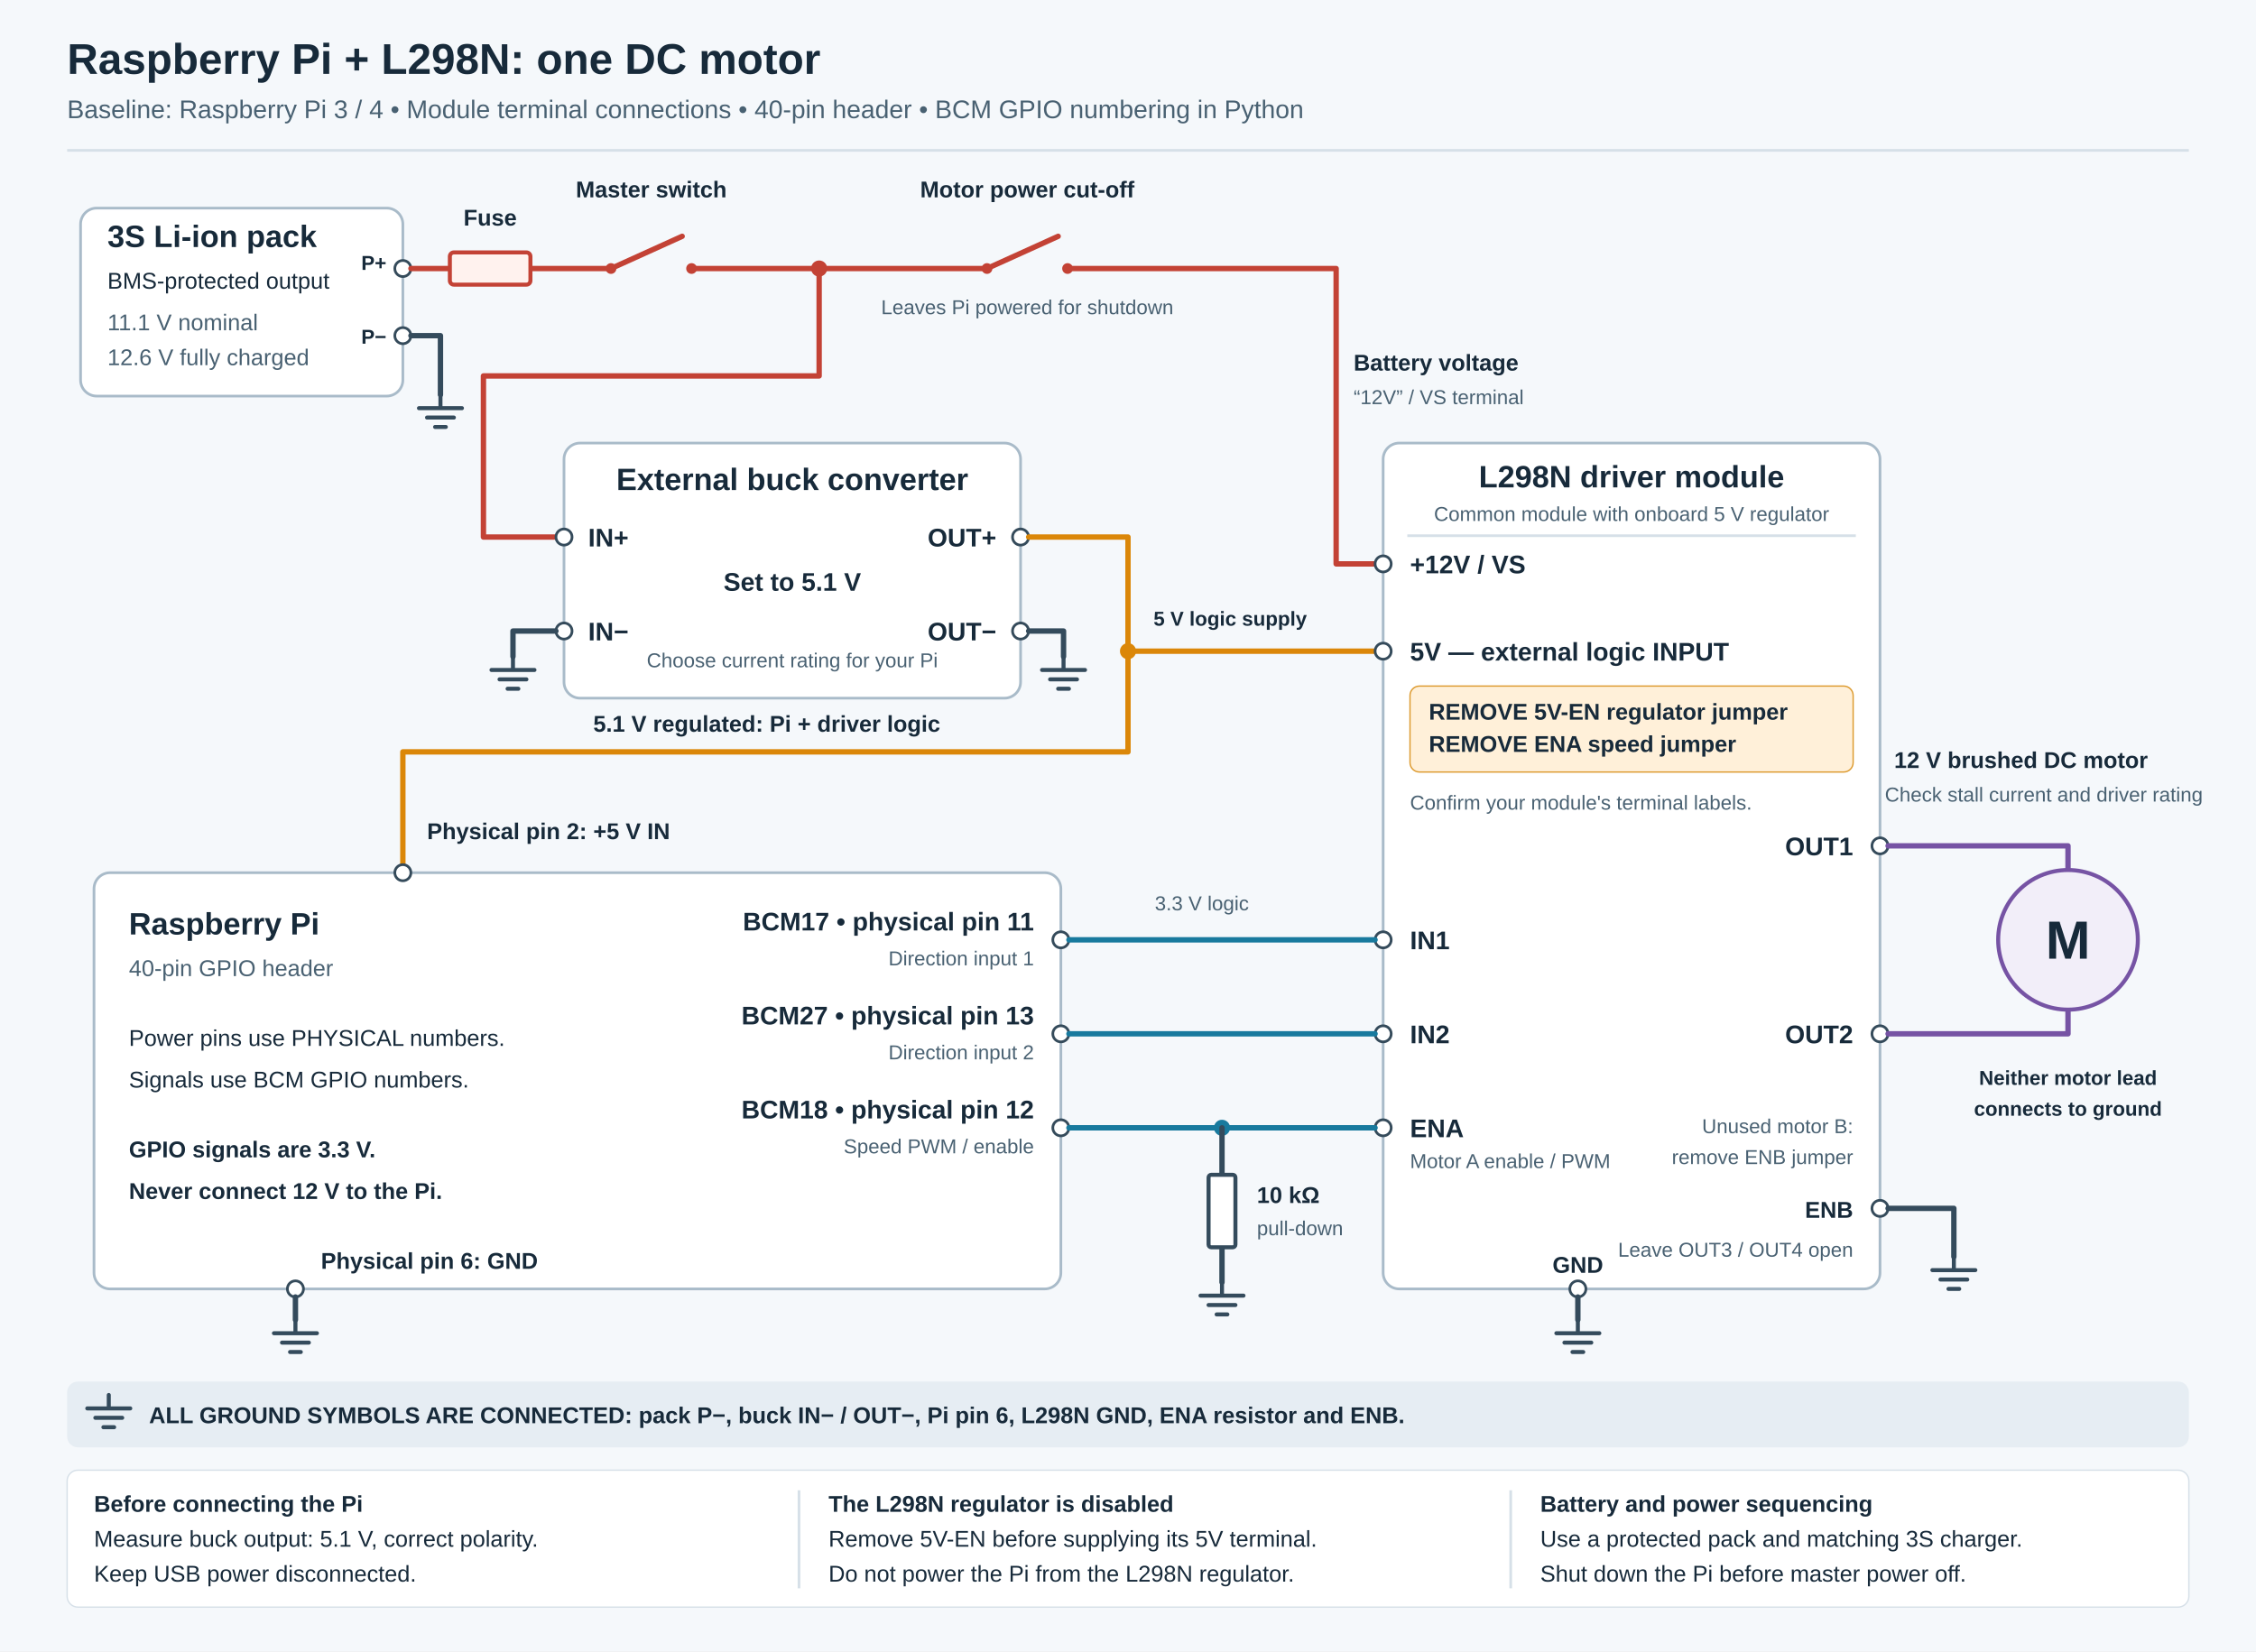
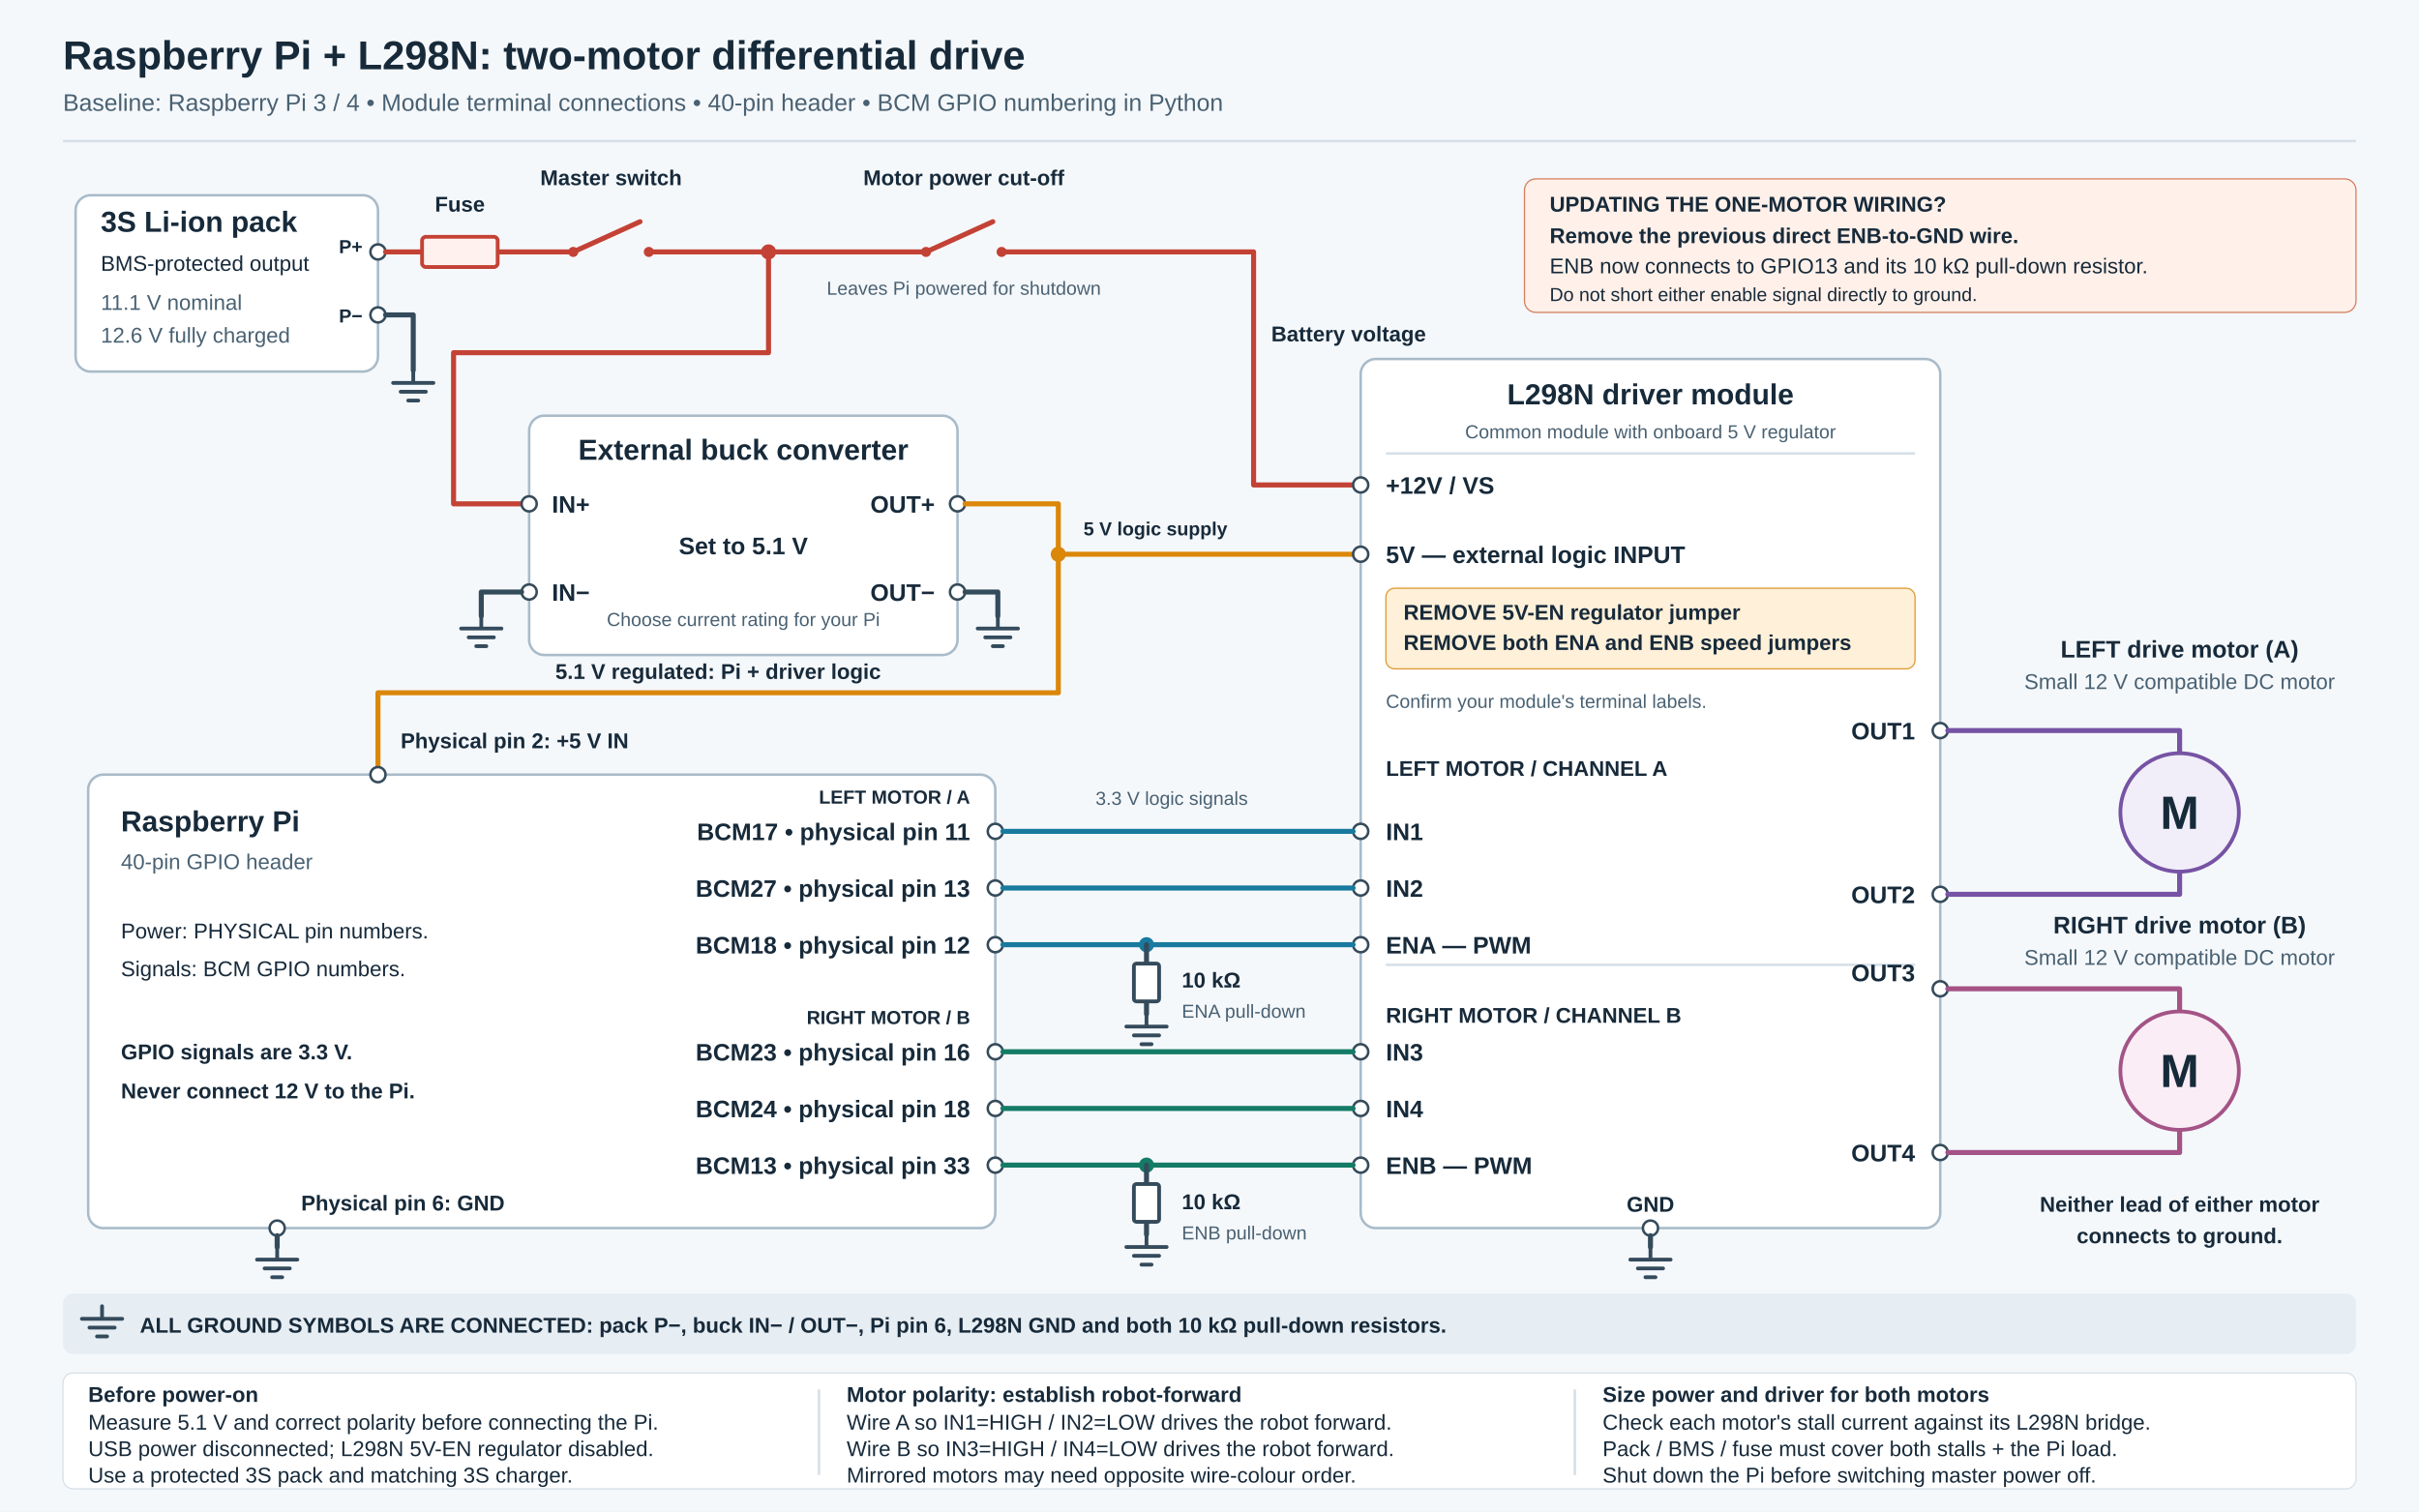
- <svg xmlns="http://www.w3.org/2000/svg" width="1680" height="1230" viewBox="0 0 1680 1230" role="img" aria-labelledby="title desc">
+ <svg xmlns="http://www.w3.org/2000/svg" width="1920" height="1200" viewBox="0 0 1920 1200" role="img" aria-labelledby="title desc">
  <defs>
    <style>
      text { font-family: Arial, Helvetica, sans-serif; fill: #172a3a; }
      .title { font-size: 32px; font-weight: 700; }
      .subtitle { font-size: 19px; fill: #496172; }
      .heading { font-size: 23px; font-weight: 700; }
      .label { font-size: 19px; }
      .small { font-size: 17px; }
      .tiny { font-size: 15px; }
      .bold { font-weight: 700; }
      .muted { fill: #496172; }
      .box { fill: #ffffff; stroke: #a9bbc9; stroke-width: 2; }
      .terminal { fill: white; stroke: #354b5b; stroke-width: 2; }
      .wire { fill: none; stroke-linecap: round; stroke-linejoin: round; stroke-width: 4; }
      .battery { stroke: #c34235; }
      .five { stroke: #db8709; }
      .ground { stroke: #344b5c; }
-       .signal { stroke: #187a9e; }
-       .motor { stroke: #7653a4; }
+       .signalA { stroke: #187a9e; }
+       .signalB { stroke: #147c66; }
+       .motorA { stroke: #7653a4; }
+       .motorB { stroke: #a45386; }
    </style>
    <g id="gnd" fill="none" stroke="#344b5c" stroke-width="3" stroke-linecap="round">
      <path d="M0 0 V10 M-16 10 H16 M-10 17 H10 M-4 24 H4" />
    </g>
  </defs>
-   <rect width="1680" height="1230" fill="#f5f8fb" />
-   <text x="50" y="55" class="title">Raspberry Pi + L298N: one DC motor</text>
+   <rect width="1920" height="1200" fill="#f5f8fb" />
+   <text x="50" y="55" class="title">Raspberry Pi + L298N: two-motor differential drive</text>
  <text x="50" y="88" class="subtitle">Baseline: Raspberry Pi 3 / 4 • Module terminal connections • 40-pin header • BCM GPIO numbering in Python</text>
-   <path d="M50 112 H1630" stroke="#d6e0e8" stroke-width="2" />
+   <path d="M50 112 H1870" stroke="#d6e0e8" stroke-width="2" />
  <rect x="60" y="155" width="240" height="140" rx="12" class="box" />
  <text x="80" y="184" class="heading">3S Li-ion pack</text>
  <text x="80" y="215" class="small">BMS-protected output</text>
  <text x="80" y="246" class="small muted">11.1 V nominal</text>
  <text x="80" y="272" class="small muted">12.6 V fully charged</text>
  <text x="269" y="201" class="tiny bold">P+</text>
  <text x="269" y="256" class="tiny bold">P−</text>
  <circle cx="300" cy="200" r="6" class="terminal" />
  <circle cx="300" cy="250" r="6" class="terminal" />
-   <path d="M306 200 H335 M395 200 H455 M515 200 H735 M795 200 H995 V420 H1030" class="wire battery" />
+   <path d="M306 200 H335 M395 200 H455 M515 200 H735 M795 200 H995 V385 H1080" class="wire battery" />
  <rect x="335" y="188" width="60" height="24" rx="3" fill="#fff2ee" stroke="#c34235" stroke-width="3" />
  <text x="365" y="168" text-anchor="middle" class="small bold">Fuse</text>
  <path d="M455 200 L508 176" class="wire battery" />
  <circle cx="455" cy="200" r="4" fill="#c34235" />
  <circle cx="515" cy="200" r="4" fill="#c34235" />
  <text x="485" y="147" text-anchor="middle" class="small bold">Master switch</text>
  <path d="M735 200 L788 176" class="wire battery" />
  <circle cx="735" cy="200" r="4" fill="#c34235" />
  <circle cx="795" cy="200" r="4" fill="#c34235" />
  <text x="765" y="147" text-anchor="middle" class="small bold">Motor power cut-off</text>
  <text x="765" y="234" text-anchor="middle" class="tiny muted">Leaves Pi powered for shutdown</text>
-   <text x="1008" y="276" class="small bold" fill="#c34235">Battery voltage</text>
-   <text x="1008" y="301" class="tiny muted">“12V” / VS terminal</text>
+   <text x="1009" y="271" class="small bold">Battery voltage</text>
  <path d="M610 200 V280 H360 V400 H420" class="wire battery" />
  <circle cx="610" cy="200" r="6" fill="#c34235" />
  <path d="M306 250 H328 V294" class="wire ground" />
  <use href="#gnd" x="328" y="294" />
+   <rect x="1210" y="142" width="660" height="106" rx="9" fill="#fff0e9" stroke="#d57f5e" />
+   <text x="1230" y="168" class="small bold">UPDATING THE ONE-MOTOR WIRING?</text>
+   <text x="1230" y="193" class="small bold">Remove the previous direct ENB-to-GND wire.</text>
+   <text x="1230" y="217" class="small">ENB now connects to GPIO13 and its 10 kΩ pull-down resistor.</text>
+   <text x="1230" y="239" class="tiny">Do not short either enable signal directly to ground.</text>
  <rect x="420" y="330" width="340" height="190" rx="12" class="box" />
  <text x="590" y="365" text-anchor="middle" class="heading">External buck converter</text>
  <text x="438" y="407" class="label bold">IN+</text>
  <text x="438" y="477" class="label bold">IN−</text>
  <text x="742" y="407" text-anchor="end" class="label bold">OUT+</text>
  <text x="742" y="477" text-anchor="end" class="label bold">OUT−</text>
  <text x="590" y="440" text-anchor="middle" class="label bold">Set to 5.1 V</text>
  <text x="590" y="497" text-anchor="middle" class="tiny muted">Choose current rating for your Pi</text>
  <circle cx="420" cy="400" r="6" class="terminal" />
  <circle cx="420" cy="470" r="6" class="terminal" />
  <circle cx="760" cy="400" r="6" class="terminal" />
  <circle cx="760" cy="470" r="6" class="terminal" />
  <path d="M414 470 H382 V489" class="wire ground" />
  <use href="#gnd" x="382" y="489" />
  <path d="M766 470 H792 V489" class="wire ground" />
  <use href="#gnd" x="792" y="489" />
-   <path d="M766 400 H840 V560 H300 V650 M840 485 H1030" class="wire five" />
-   <circle cx="840" cy="485" r="6" fill="#db8709" />
-   <text x="571" y="545" text-anchor="middle" class="small bold">5.1 V regulated: Pi + driver logic</text>
-   <text x="859" y="466" class="tiny bold">5 V logic supply</text>
-   <text x="318" y="625" class="small bold">Physical pin 2: +5 V IN</text>
-   <rect x="1030" y="330" width="370" height="630" rx="12" class="box" />
-   <text x="1215" y="363" text-anchor="middle" class="heading">L298N driver module</text>
-   <text x="1215" y="388" text-anchor="middle" class="tiny muted">Common module with onboard 5 V regulator</text>
-   <path d="M1048 399 H1382" stroke="#d6e0e8" stroke-width="2" />
-   <circle cx="1030" cy="420" r="6" class="terminal" />
-   <circle cx="1030" cy="485" r="6" class="terminal" />
-   <text x="1050" y="427" class="label bold">+12V / VS</text>
-   <text x="1050" y="492" class="label bold">5V — external logic INPUT</text>
-   <rect x="1050" y="511" width="330" height="64" rx="7" fill="#fff0d9" stroke="#dd9b30" />
-   <text x="1064" y="536" class="small bold">REMOVE 5V-EN regulator jumper</text>
-   <text x="1064" y="560" class="small bold">REMOVE ENA speed jumper</text>
-   <text x="1050" y="603" class="tiny muted">Confirm your module's terminal labels.</text>
-   <circle cx="1030" cy="700" r="6" class="terminal" />
-   <circle cx="1030" cy="770" r="6" class="terminal" />
-   <circle cx="1030" cy="840" r="6" class="terminal" />
-   <text x="1050" y="707" class="label bold">IN1</text>
-   <text x="1050" y="777" class="label bold">IN2</text>
-   <text x="1050" y="847" class="label bold">ENA</text>
-   <text x="1050" y="870" class="tiny muted">Motor A enable / PWM</text>
-   <circle cx="1400" cy="630" r="6" class="terminal" />
-   <circle cx="1400" cy="770" r="6" class="terminal" />
-   <text x="1380" y="637" text-anchor="end" class="label bold">OUT1</text>
-   <text x="1380" y="777" text-anchor="end" class="label bold">OUT2</text>
-   <text x="1380" y="844" text-anchor="end" class="tiny muted">Unused motor B:</text>
-   <text x="1380" y="867" text-anchor="end" class="tiny muted">remove ENB jumper</text>
-   <text x="1380" y="907" text-anchor="end" class="small bold">ENB</text>
-   <circle cx="1400" cy="900" r="6" class="terminal" />
-   <path d="M1406 900 H1455 V936" class="wire ground" />
-   <use href="#gnd" x="1455" y="936" />
-   <text x="1380" y="936" text-anchor="end" class="tiny muted">Leave OUT3 / OUT4 open</text>
-   <text x="1175" y="948" text-anchor="middle" class="small bold">GND</text>
-   <circle cx="1175" cy="960" r="6" class="terminal" />
-   <path d="M1175 966 V983" class="wire ground" />
-   <use href="#gnd" x="1175" y="983" />
-   <path d="M1406 630 H1540 V648 M1406 770 H1540 V752" class="wire motor" />
-   <circle cx="1540" cy="700" r="52" fill="#f2eef9" stroke="#7653a4" stroke-width="3" />
-   <text x="1540" y="714" text-anchor="middle" font-size="40" font-weight="700" fill="#7653a4">M</text>
-   <text x="1505" y="572" text-anchor="middle" class="small bold">12 V brushed DC motor</text>
-   <text x="1522" y="597" text-anchor="middle" class="tiny muted">Check stall current and driver rating</text>
-   <text x="1540" y="808" text-anchor="middle" class="tiny bold">Neither motor lead</text>
-   <text x="1540" y="831" text-anchor="middle" class="tiny bold">connects to ground</text>
-   <rect x="70" y="650" width="720" height="310" rx="12" class="box" />
-   <circle cx="300" cy="650" r="6" class="terminal" />
-   <text x="96" y="696" class="heading">Raspberry Pi</text>
-   <text x="96" y="727" class="small muted">40-pin GPIO header</text>
-   <text x="96" y="779" class="small">Power pins use PHYSICAL numbers.</text>
-   <text x="96" y="810" class="small">Signals use BCM GPIO numbers.</text>
-   <text x="96" y="862" class="small bold">GPIO signals are 3.3 V.</text>
-   <text x="96" y="893" class="small bold">Never connect 12 V to the Pi.</text>
-   <text x="770" y="693" text-anchor="end" class="label bold">BCM17 • physical pin 11</text>
-   <text x="770" y="719" text-anchor="end" class="tiny muted">Direction input 1</text>
-   <text x="770" y="763" text-anchor="end" class="label bold">BCM27 • physical pin 13</text>
-   <text x="770" y="789" text-anchor="end" class="tiny muted">Direction input 2</text>
-   <text x="770" y="833" text-anchor="end" class="label bold">BCM18 • physical pin 12</text>
-   <text x="770" y="859" text-anchor="end" class="tiny muted">Speed PWM / enable</text>
-   <circle cx="790" cy="700" r="6" class="terminal" />
-   <circle cx="790" cy="770" r="6" class="terminal" />
-   <circle cx="790" cy="840" r="6" class="terminal" />
-   <path d="M796 700 H1024 M796 770 H1024 M796 840 H1024" class="wire signal" />
-   <text x="895" y="678" text-anchor="middle" class="tiny muted">3.3 V logic</text>
-   <text x="239" y="945" class="small bold">Physical pin 6: GND</text>
-   <circle cx="220" cy="960" r="6" class="terminal" />
-   <path d="M220 966 V983" class="wire ground" />
-   <use href="#gnd" x="220" y="983" />
-   <circle cx="910" cy="840" r="6" fill="#187a9e" />
-   <path d="M910 840 V875 M910 929 V955" class="wire ground" />
-   <rect x="900" y="875" width="20" height="54" rx="2" fill="white" stroke="#344b5c" stroke-width="3" />
-   <text x="936" y="896" class="small bold">10 kΩ</text>
-   <text x="936" y="920" class="tiny muted">pull-down</text>
-   <use href="#gnd" x="910" y="955" />
-   <rect x="50" y="1029" width="1580" height="49" rx="8" fill="#e6edf3" />
-   <use href="#gnd" x="81" y="1039" />
-   <text x="111" y="1060" class="small bold">ALL GROUND SYMBOLS ARE CONNECTED: pack P−, buck IN− / OUT−, Pi pin 6, L298N GND, ENA resistor and ENB.</text>
-   <rect x="50" y="1095" width="1580" height="102" rx="8" fill="#fff" stroke="#d6e0e8" />
-   <text x="70" y="1126" class="small bold">Before connecting the Pi</text>
-   <text x="70" y="1152" class="small">Measure buck output: 5.1 V, correct polarity.</text>
-   <text x="70" y="1178" class="small">Keep USB power disconnected.</text>
-   <path d="M595 1110 V1183 M1125 1110 V1183" stroke="#d6e0e8" stroke-width="2" />
-   <text x="617" y="1126" class="small bold">The L298N regulator is disabled</text>
-   <text x="617" y="1152" class="small">Remove 5V-EN before supplying its 5V terminal.</text>
-   <text x="617" y="1178" class="small">Do not power the Pi from the L298N regulator.</text>
-   <text x="1147" y="1126" class="small bold">Battery and power sequencing</text>
-   <text x="1147" y="1152" class="small">Use a protected pack and matching 3S charger.</text>
-   <text x="1147" y="1178" class="small">Shut down the Pi before master power off.</text>
+   <path d="M766 400 H840 V550 H300 V615 M840 440 H1080" class="wire five" />
+   <circle cx="840" cy="440" r="6" fill="#db8709" />
+   <text x="570" y="539" text-anchor="middle" class="small bold">5.1 V regulated: Pi + driver logic</text>
+   <text x="860" y="425" class="tiny bold">5 V logic supply</text>
+   <text x="318" y="594" class="small bold">Physical pin 2: +5 V IN</text>
+   <rect x="1080" y="285" width="460" height="690" rx="12" class="box" />
+   <text x="1310" y="321" text-anchor="middle" class="heading">L298N driver module</text>
+   <text x="1310" y="348" text-anchor="middle" class="tiny muted">Common module with onboard 5 V regulator</text>
+   <path d="M1100 360 H1520" stroke="#d6e0e8" stroke-width="2" />
+   <circle cx="1080" cy="385" r="6" class="terminal" />
+   <circle cx="1080" cy="440" r="6" class="terminal" />
+   <text x="1100" y="392" class="label bold">+12V / VS</text>
+   <text x="1100" y="447" class="label bold">5V — external logic INPUT</text>
+   <rect x="1100" y="467" width="420" height="64" rx="7" fill="#fff0d9" stroke="#dd9b30" />
+   <text x="1114" y="492" class="small bold">REMOVE 5V-EN regulator jumper</text>
+   <text x="1114" y="516" class="small bold">REMOVE both ENA and ENB speed jumpers</text>
+   <text x="1100" y="562" class="tiny muted">Confirm your module's terminal labels.</text>
+   <text x="1100" y="616" class="small bold">LEFT MOTOR / CHANNEL A</text>
+   <circle cx="1080" cy="660" r="6" class="terminal" />
+   <circle cx="1080" cy="705" r="6" class="terminal" />
+   <circle cx="1080" cy="750" r="6" class="terminal" />
+   <text x="1100" y="667" class="label bold">IN1</text>
+   <text x="1100" y="712" class="label bold">IN2</text>
+   <text x="1100" y="757" class="label bold">ENA — PWM</text>
+   <path d="M1100 766 H1520" stroke="#d6e0e8" stroke-width="2" />
+   <text x="1100" y="812" class="small bold">RIGHT MOTOR / CHANNEL B</text>
+   <circle cx="1080" cy="835" r="6" class="terminal" />
+   <circle cx="1080" cy="880" r="6" class="terminal" />
+   <circle cx="1080" cy="925" r="6" class="terminal" />
+   <text x="1100" y="842" class="label bold">IN3</text>
+   <text x="1100" y="887" class="label bold">IN4</text>
+   <text x="1100" y="932" class="label bold">ENB — PWM</text>
+   <circle cx="1540" cy="580" r="6" class="terminal" />
+   <circle cx="1540" cy="710" r="6" class="terminal" />
+   <circle cx="1540" cy="785" r="6" class="terminal" />
+   <circle cx="1540" cy="915" r="6" class="terminal" />
+   <text x="1520" y="587" text-anchor="end" class="label bold">OUT1</text>
+   <text x="1520" y="717" text-anchor="end" class="label bold">OUT2</text>
+   <text x="1520" y="779" text-anchor="end" class="label bold">OUT3</text>
+   <text x="1520" y="922" text-anchor="end" class="label bold">OUT4</text>
+   <text x="1310" y="962" text-anchor="middle" class="small bold">GND</text>
+   <circle cx="1310" cy="975" r="6" class="terminal" />
+   <path d="M1310 981 V990" class="wire ground" />
+   <use href="#gnd" x="1310" y="990" />
+   <path d="M1546 580 H1730 V598 M1546 710 H1730 V692" class="wire motorA" />
+   <circle cx="1730" cy="645" r="47" fill="#f2eef9" stroke="#7653a4" stroke-width="3" />
+   <text x="1730" y="658" text-anchor="middle" font-size="37" font-weight="700">M</text>
+   <text x="1730" y="522" text-anchor="middle" class="label bold">LEFT drive motor (A)</text>
+   <text x="1730" y="547" text-anchor="middle" class="small muted">Small 12 V compatible DC motor</text>
+   <path d="M1546 785 H1730 V803 M1546 915 H1730 V897" class="wire motorB" />
+   <circle cx="1730" cy="850" r="47" fill="#faedf5" stroke="#a45386" stroke-width="3" />
+   <text x="1730" y="863" text-anchor="middle" font-size="37" font-weight="700">M</text>
+   <text x="1730" y="741" text-anchor="middle" class="label bold">RIGHT drive motor (B)</text>
+   <text x="1730" y="766" text-anchor="middle" class="small muted">Small 12 V compatible DC motor</text>
+   <text x="1730" y="962" text-anchor="middle" class="small bold">Neither lead of either motor</text>
+   <text x="1730" y="987" text-anchor="middle" class="small bold">connects to ground.</text>
+   <rect x="70" y="615" width="720" height="360" rx="12" class="box" />
+   <circle cx="300" cy="615" r="6" class="terminal" />
+   <text x="96" y="660" class="heading">Raspberry Pi</text>
+   <text x="96" y="690" class="small muted">40-pin GPIO header</text>
+   <text x="96" y="745" class="small">Power: PHYSICAL pin numbers.</text>
+   <text x="96" y="775" class="small">Signals: BCM GPIO numbers.</text>
+   <text x="96" y="841" class="small bold">GPIO signals are 3.3 V.</text>
+   <text x="96" y="872" class="small bold">Never connect 12 V to the Pi.</text>
+   <text x="770" y="638" text-anchor="end" class="tiny bold">LEFT MOTOR / A</text>
+   <text x="770" y="667" text-anchor="end" class="label bold">BCM17 • physical pin 11</text>
+   <text x="770" y="712" text-anchor="end" class="label bold">BCM27 • physical pin 13</text>
+   <text x="770" y="757" text-anchor="end" class="label bold">BCM18 • physical pin 12</text>
+   <text x="770" y="813" text-anchor="end" class="tiny bold">RIGHT MOTOR / B</text>
+   <text x="770" y="842" text-anchor="end" class="label bold">BCM23 • physical pin 16</text>
+   <text x="770" y="887" text-anchor="end" class="label bold">BCM24 • physical pin 18</text>
+   <text x="770" y="932" text-anchor="end" class="label bold">BCM13 • physical pin 33</text>
+   <circle cx="790" cy="660" r="6" class="terminal" />
+   <circle cx="790" cy="705" r="6" class="terminal" />
+   <circle cx="790" cy="750" r="6" class="terminal" />
+   <circle cx="790" cy="835" r="6" class="terminal" />
+   <circle cx="790" cy="880" r="6" class="terminal" />
+   <circle cx="790" cy="925" r="6" class="terminal" />
+   <path d="M796 660 H1074 M796 705 H1074 M796 750 H1074" class="wire signalA" />
+   <path d="M796 835 H1074 M796 880 H1074 M796 925 H1074" class="wire signalB" />
+   <text x="930" y="639" text-anchor="middle" class="tiny muted">3.3 V logic signals</text>
+   <text x="239" y="961" class="small bold">Physical pin 6: GND</text>
+   <circle cx="220" cy="975" r="6" class="terminal" />
+   <path d="M220 981 V990" class="wire ground" />
+   <use href="#gnd" x="220" y="990" />
+   <circle cx="910" cy="750" r="6" fill="#187a9e" />
+   <path d="M910 750 V765 M910 795 V805" class="wire ground" />
+   <rect x="900" y="765" width="20" height="30" rx="2" fill="white" stroke="#344b5c" stroke-width="3" />
+   <text x="938" y="784" class="small bold">10 kΩ</text>
+   <text x="938" y="808" class="tiny muted">ENA pull-down</text>
+   <use href="#gnd" x="910" y="805" />
+   <circle cx="910" cy="925" r="6" fill="#147c66" />
+   <path d="M910 925 V940 M910 970 V980" class="wire ground" />
+   <rect x="900" y="940" width="20" height="30" rx="2" fill="white" stroke="#344b5c" stroke-width="3" />
+   <text x="938" y="960" class="small bold">10 kΩ</text>
+   <text x="938" y="984" class="tiny muted">ENB pull-down</text>
+   <use href="#gnd" x="910" y="980" />
+   <rect x="50" y="1027" width="1820" height="48" rx="8" fill="#e6edf3" />
+   <use href="#gnd" x="81" y="1037" />
+   <text x="111" y="1058" class="small bold">ALL GROUND SYMBOLS ARE CONNECTED: pack P−, buck IN− / OUT−, Pi pin 6, L298N GND and both 10 kΩ pull-down resistors.</text>
+   <rect x="50" y="1090" width="1820" height="92" rx="8" fill="#fff" stroke="#d6e0e8" />
+   <path d="M650 1103 V1171 M1250 1103 V1171" stroke="#d6e0e8" stroke-width="2" />
+   <text x="70" y="1113" class="small bold">Before power-on</text>
+   <text x="70" y="1135" class="small">Measure 5.1 V and correct polarity before connecting the Pi.</text>
+   <text x="70" y="1156" class="small">USB power disconnected; L298N 5V-EN regulator disabled.</text>
+   <text x="70" y="1177" class="small">Use a protected 3S pack and matching 3S charger.</text>
+   <text x="672" y="1113" class="small bold">Motor polarity: establish robot-forward</text>
+   <text x="672" y="1135" class="small">Wire A so IN1=HIGH / IN2=LOW drives the robot forward.</text>
+   <text x="672" y="1156" class="small">Wire B so IN3=HIGH / IN4=LOW drives the robot forward.</text>
+   <text x="672" y="1177" class="small">Mirrored motors may need opposite wire-colour order.</text>
+   <text x="1272" y="1113" class="small bold">Size power and driver for both motors</text>
+   <text x="1272" y="1135" class="small">Check each motor's stall current against its L298N bridge.</text>
+   <text x="1272" y="1156" class="small">Pack / BMS / fuse must cover both stalls + the Pi load.</text>
+   <text x="1272" y="1177" class="small">Shut down the Pi before switching master power off.</text>
</svg>
